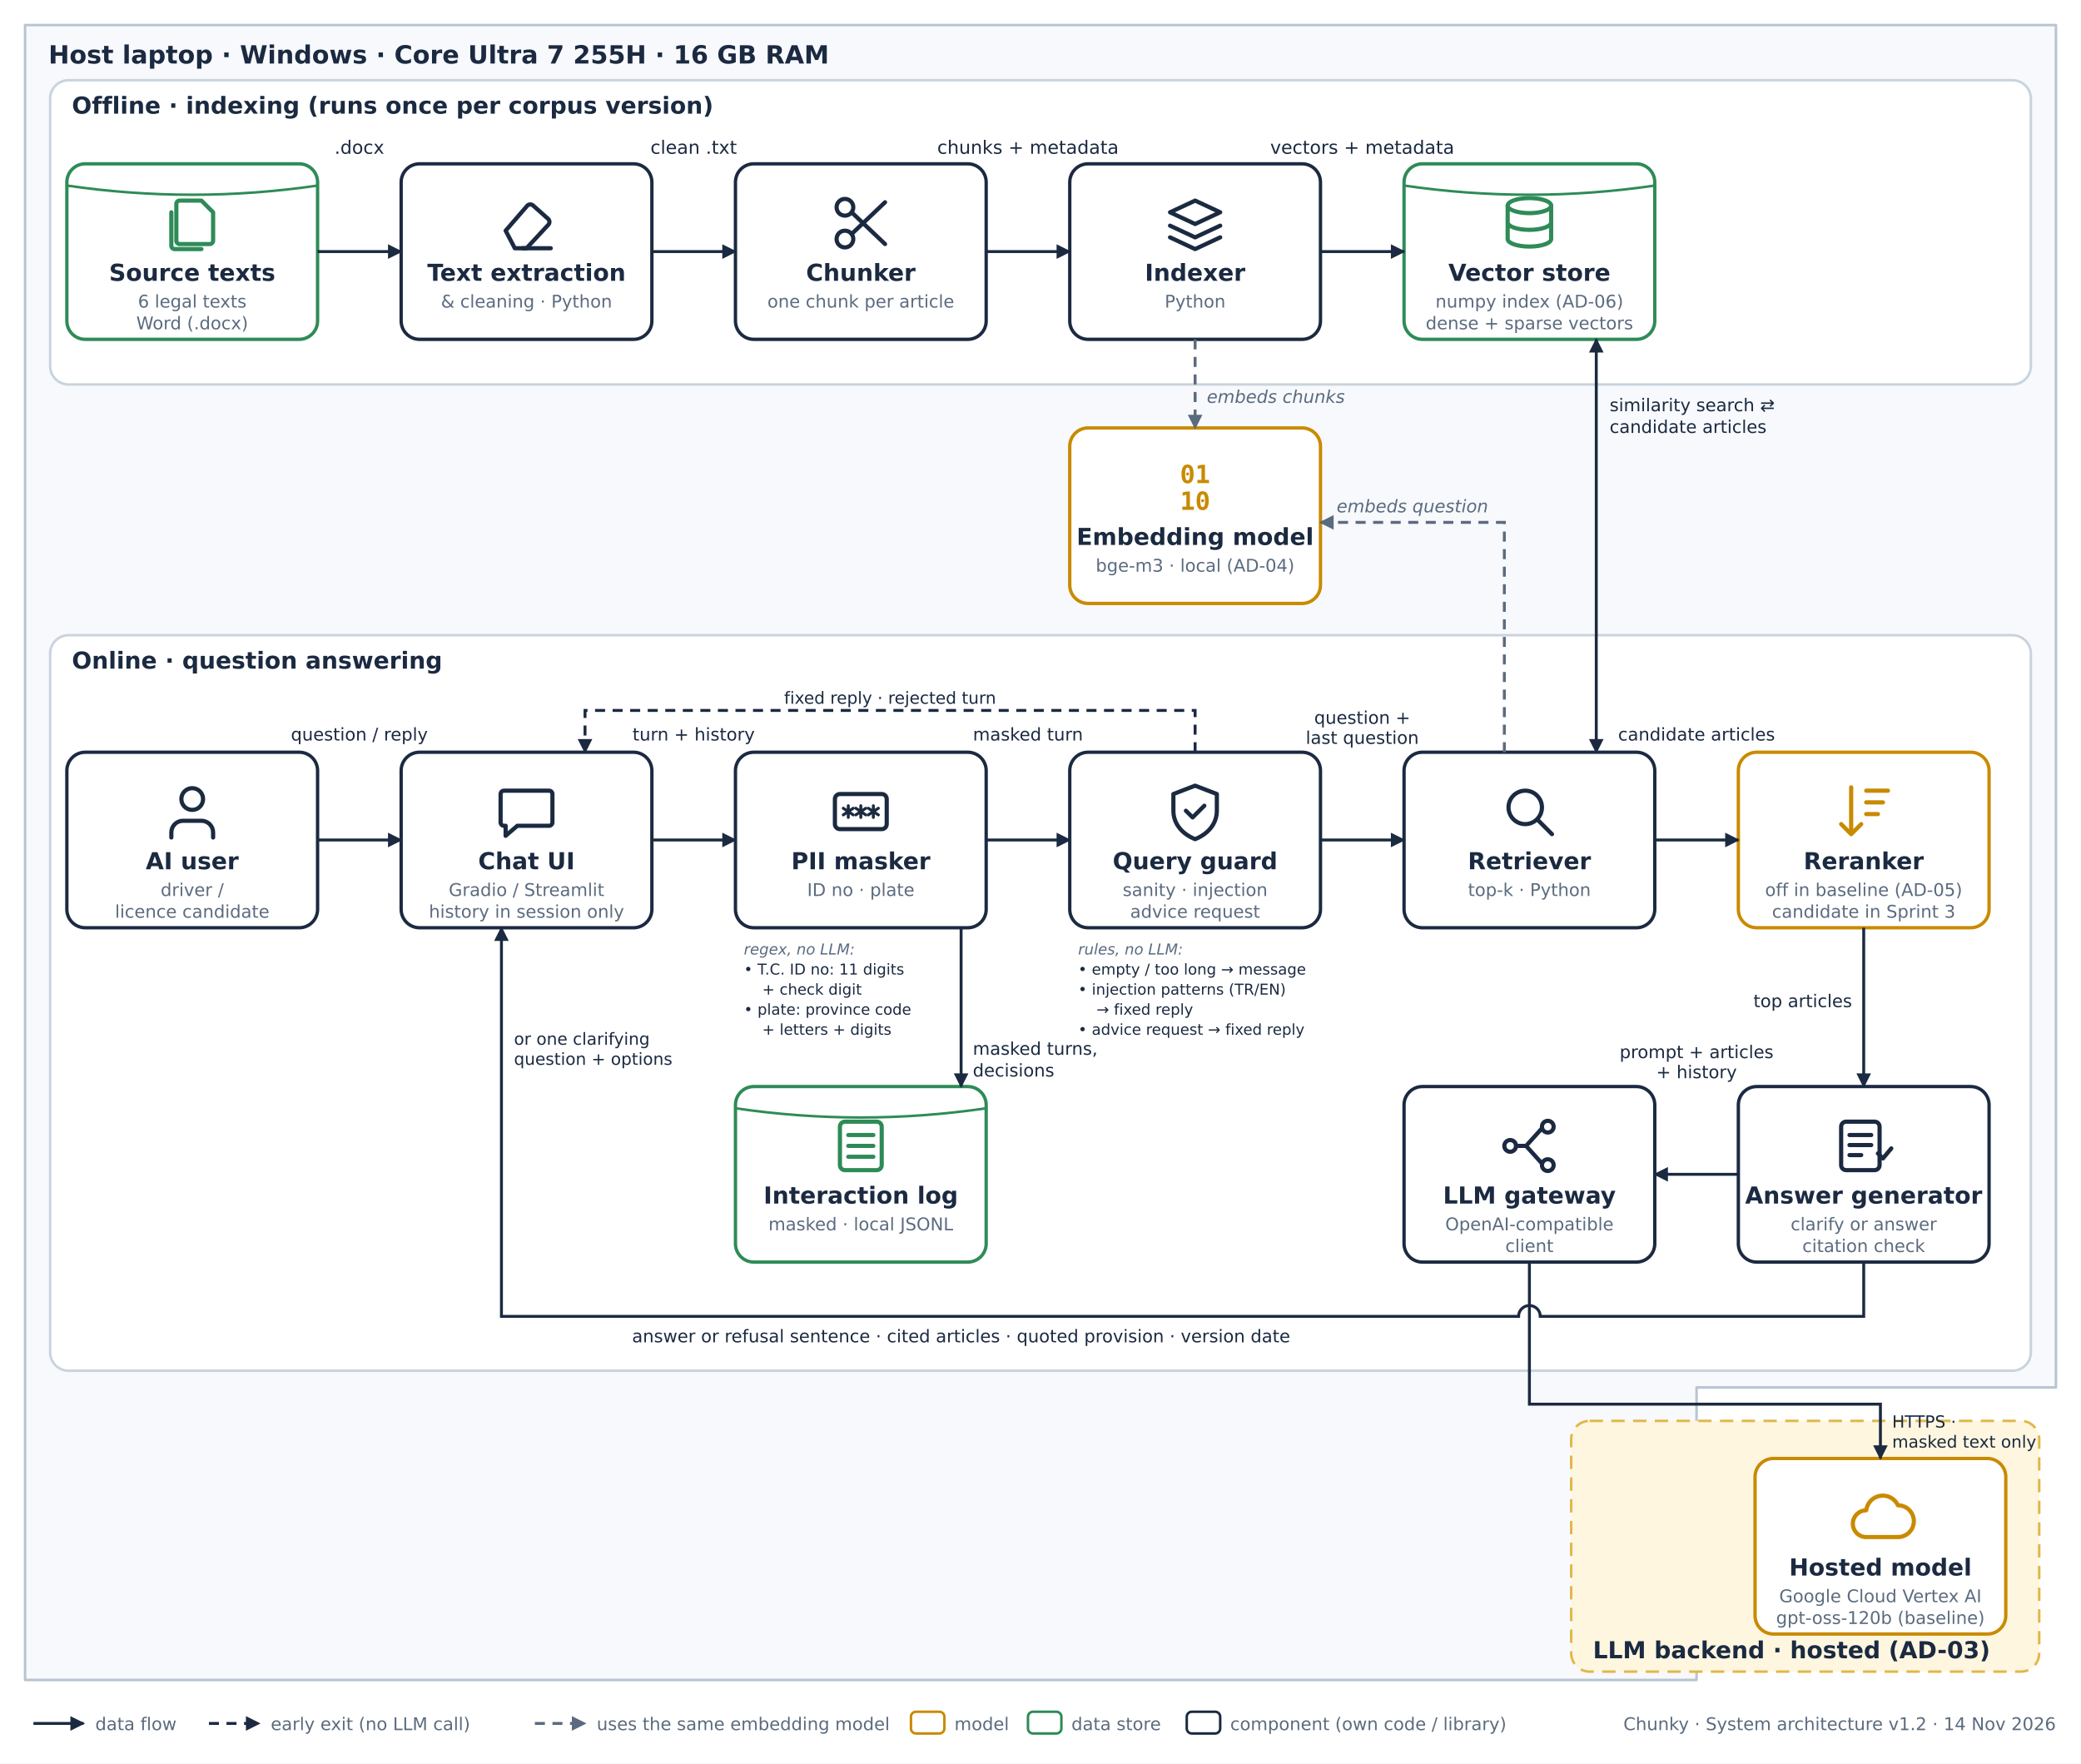
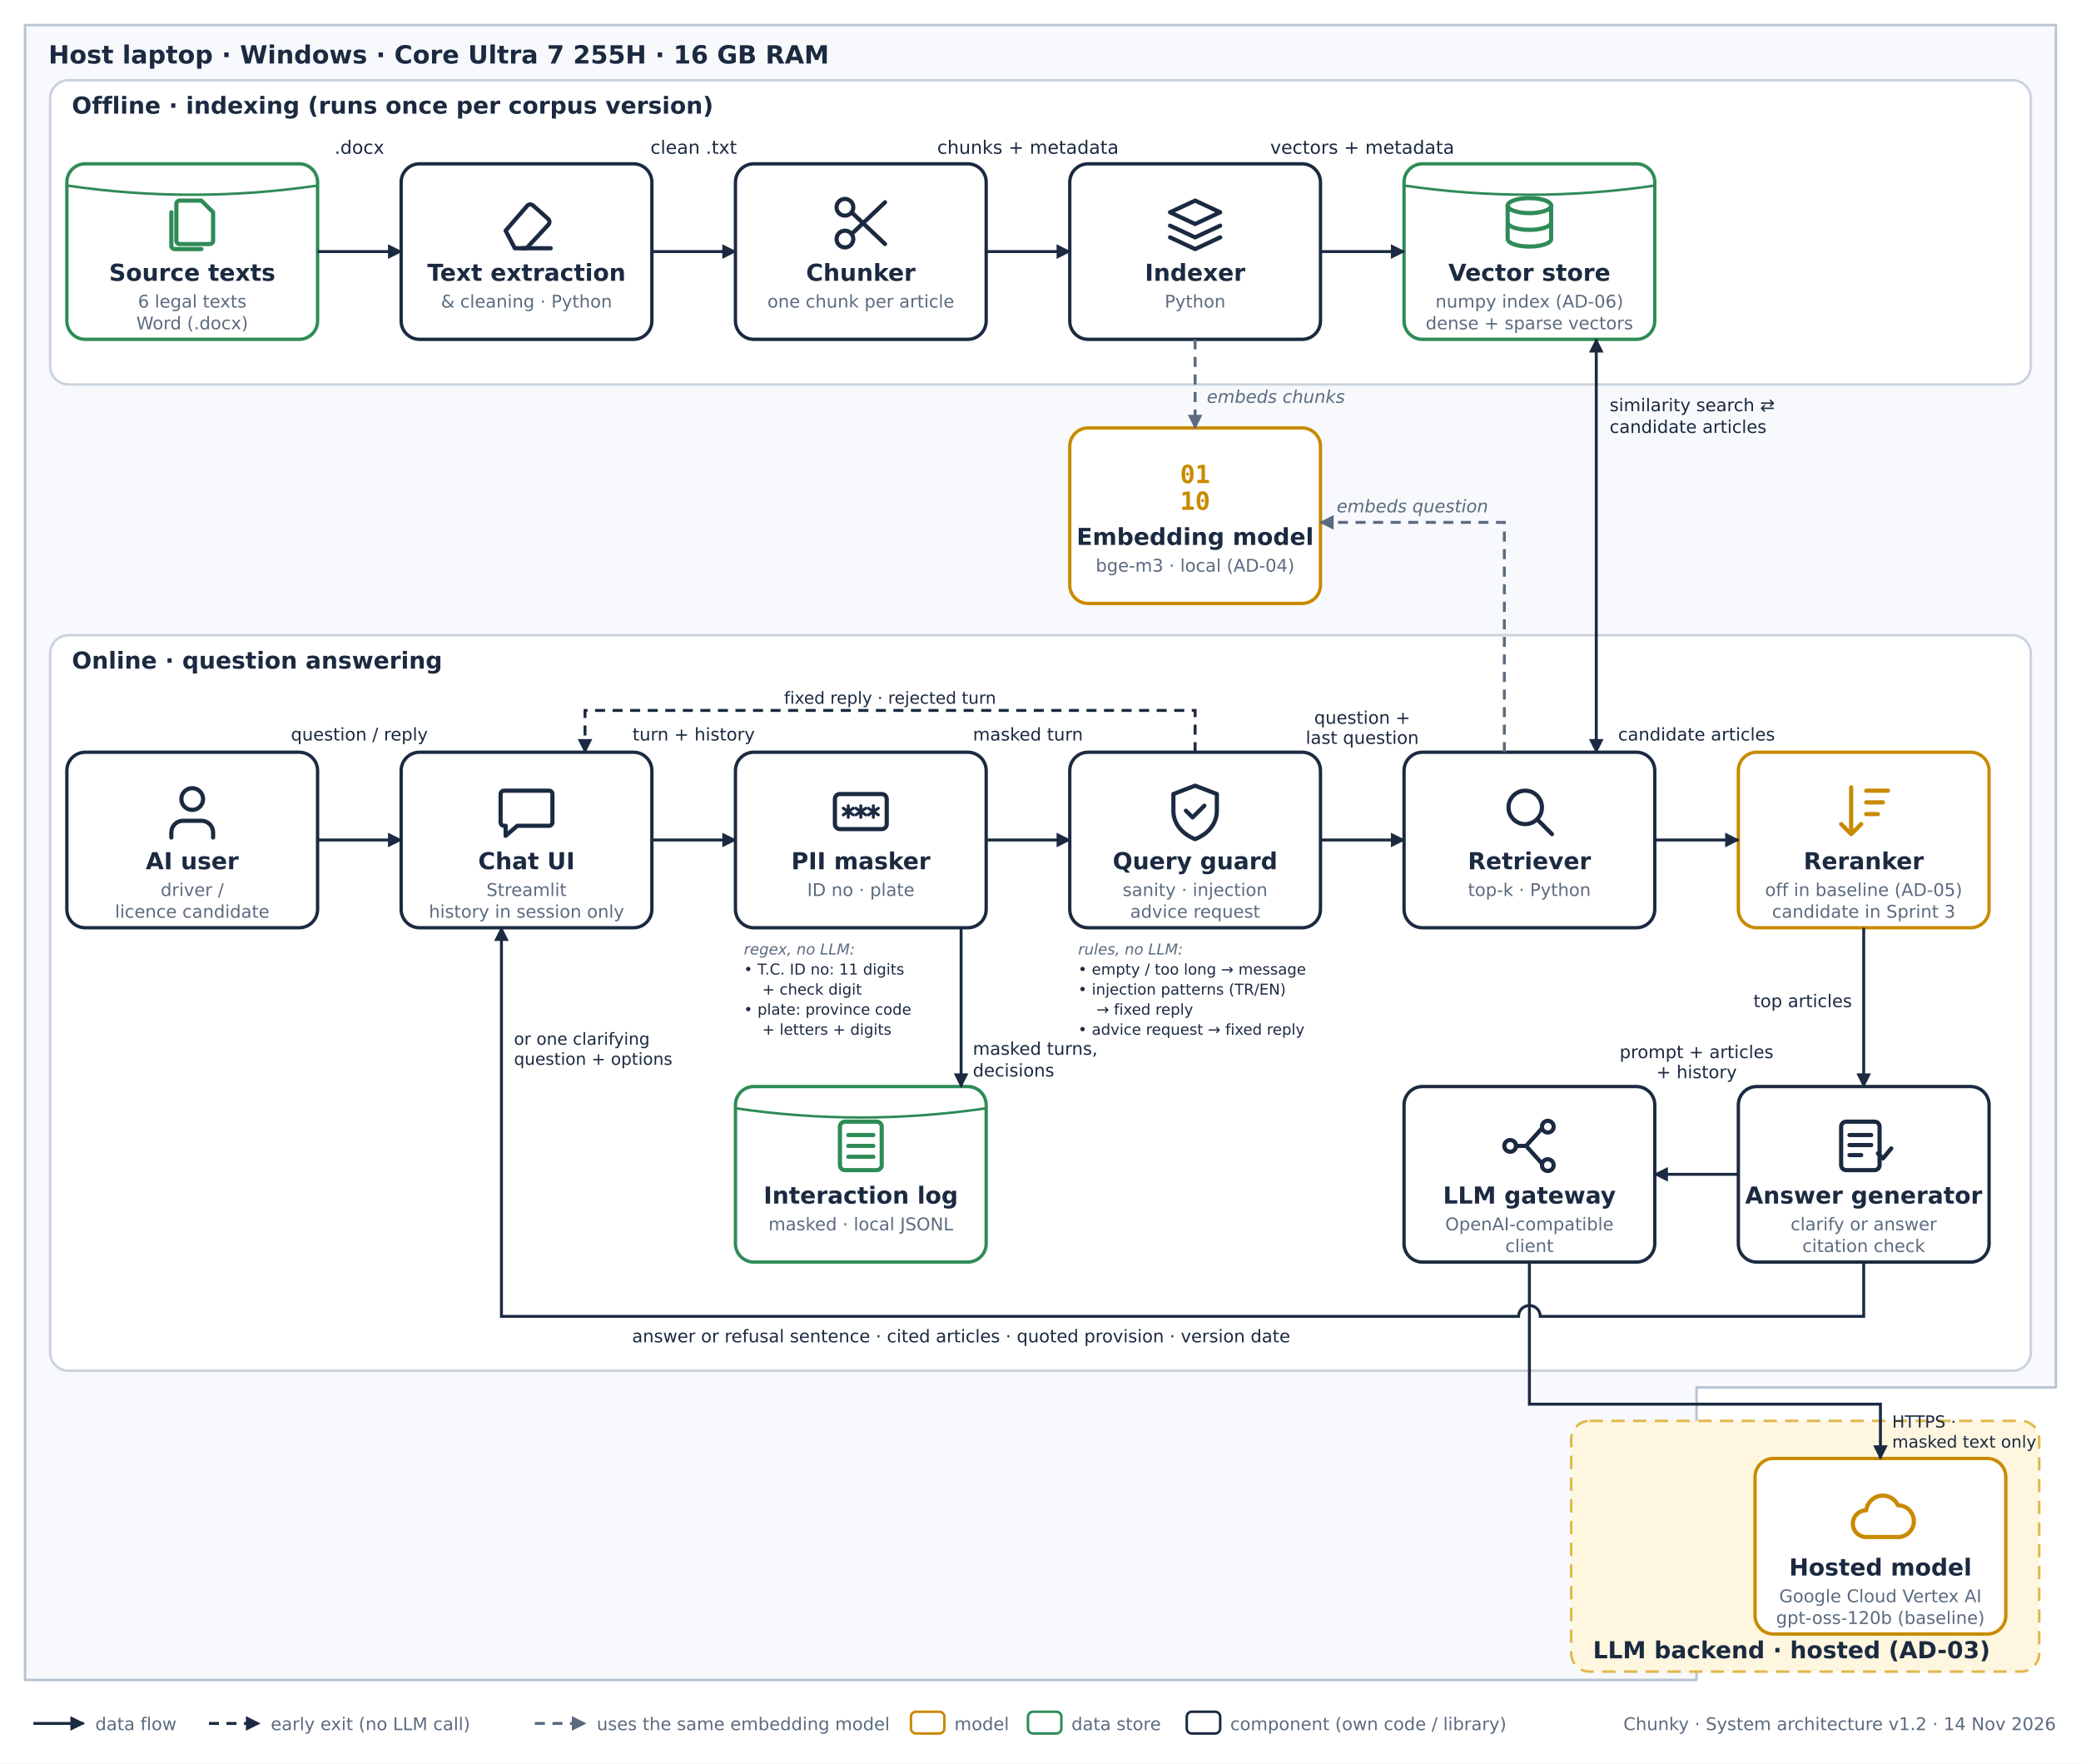
<svg xmlns="http://www.w3.org/2000/svg" viewBox="0 0 2490 2110" width="2490" height="2110">
  <defs>
    <marker id="en" viewBox="0 0 10 10" refX="9" refY="5" markerWidth="5" markerHeight="5" orient="auto-start-reverse">
      <path d="M0 0 L10 5 L0 10 z" fill="#1B2A41" />
    </marker>
    <marker id="sn" viewBox="0 0 10 10" refX="9" refY="5" markerWidth="5" markerHeight="5" orient="auto-start-reverse">
      <path d="M0 0 L10 5 L0 10 z" fill="#1B2A41" />
    </marker>
    <marker id="eg" viewBox="0 0 10 10" refX="9" refY="5" markerWidth="5" markerHeight="5" orient="auto-start-reverse">
      <path d="M0 0 L10 5 L0 10 z" fill="#5B6B7F" />
    </marker>
    <marker id="sg" viewBox="0 0 10 10" refX="9" refY="5" markerWidth="5" markerHeight="5" orient="auto-start-reverse">
      <path d="M0 0 L10 5 L0 10 z" fill="#5B6B7F" />
    </marker>
  </defs>
  <rect width="2490" height="2110" fill="#FFFFFF" />
  <path d="M30 30 H2460 V1660 H2030 V2010 H30 Z" fill="#F7F9FC" stroke="#B8C4D2" stroke-width="3" stroke-linejoin="round" />
  <text x="58" y="76" font-family="DejaVu Sans, Arial, sans-serif" font-size="30" font-weight="bold" fill="#1B2A41" text-anchor="start">Host laptop · Windows · Core Ultra 7 255H · 16 GB RAM</text>
  <rect x="60" y="96" width="2370" height="364" rx="22" fill="#FFFFFF" stroke="#C9D3DE" stroke-width="3" />
  <text x="86" y="136" font-family="DejaVu Sans, Arial, sans-serif" font-size="28" font-weight="bold" fill="#1B2A41" text-anchor="start">Offline · indexing (runs once per corpus version)</text>
  <rect x="80" y="196" width="300" height="210" rx="22" fill="#FFFFFF" stroke="#2E8B57" stroke-width="4" />
  <path d="M80 222 Q230.0 244 380 222" fill="none" stroke="#2E8B57" stroke-width="3" />
  <path d="M215.0 240 h26 l14 14 v34 a4 4 0 0 1 -4 4 h-36 a4 4 0 0 1 -4 -4 v-44 a4 4 0 0 1 4 -4 z" fill="none" stroke="#2E8B57" stroke-width="5" stroke-linecap="round" stroke-linejoin="round" />
  <path d="M205.0 254 v40 a4 4 0 0 0 4 4 h32" fill="none" stroke="#2E8B57" stroke-width="5" stroke-linecap="round" stroke-linejoin="round" />
  <text x="230.0" y="336" font-family="DejaVu Sans, Arial, sans-serif" font-size="28" font-weight="bold" fill="#1B2A41" text-anchor="middle">Source texts</text>
  <text x="230.0" y="368" font-family="DejaVu Sans, Arial, sans-serif" font-size="21" font-weight="normal" fill="#5B6B7F" text-anchor="middle">6 legal texts</text>
  <text x="230.0" y="394" font-family="DejaVu Sans, Arial, sans-serif" font-size="21" font-weight="normal" fill="#5B6B7F" text-anchor="middle">Word (.docx)</text>
  <rect x="480" y="196" width="300" height="210" rx="22" fill="#FFFFFF" stroke="#1B2A41" stroke-width="4" />
  <path d="M605.0 276 l26 -30 a5 5 0 0 1 7 0 l18 16 a5 5 0 0 1 0 7 l-26 28 h-14 z" fill="none" stroke="#1B2A41" stroke-width="5" stroke-linecap="round" stroke-linejoin="round" />
  <path d="M625.0 297 h34" fill="none" stroke="#1B2A41" stroke-width="5" stroke-linecap="round" stroke-linejoin="round" />
  <text x="630.0" y="336" font-family="DejaVu Sans, Arial, sans-serif" font-size="28" font-weight="bold" fill="#1B2A41" text-anchor="middle">Text extraction</text>
  <text x="630.0" y="368" font-family="DejaVu Sans, Arial, sans-serif" font-size="21" font-weight="normal" fill="#5B6B7F" text-anchor="middle">&amp; cleaning · Python</text>
  <rect x="880" y="196" width="300" height="210" rx="22" fill="#FFFFFF" stroke="#1B2A41" stroke-width="4" />
  <circle cx="1011.0" cy="248" r="10" fill="none" stroke="#1B2A41" stroke-width="5" stroke-linecap="round" stroke-linejoin="round" />
  <circle cx="1011.0" cy="286" r="10" fill="none" stroke="#1B2A41" stroke-width="5" stroke-linecap="round" stroke-linejoin="round" />
  <path d="M1019.0 254 L1059.0 292 M1019.0 280 L1059.0 242" fill="none" stroke="#1B2A41" stroke-width="5" stroke-linecap="round" stroke-linejoin="round" />
  <text x="1030.0" y="336" font-family="DejaVu Sans, Arial, sans-serif" font-size="28" font-weight="bold" fill="#1B2A41" text-anchor="middle">Chunker</text>
  <text x="1030.0" y="368" font-family="DejaVu Sans, Arial, sans-serif" font-size="21" font-weight="normal" fill="#5B6B7F" text-anchor="middle">one chunk per article</text>
  <rect x="1280" y="196" width="300" height="210" rx="22" fill="#FFFFFF" stroke="#1B2A41" stroke-width="4" />
  <path d="M1430.0 240 l30 14 l-30 14 l-30 -14 z" fill="none" stroke="#1B2A41" stroke-width="5" stroke-linecap="round" stroke-linejoin="round" />
  <path d="M1400.0 270 l30 14 l30 -14" fill="none" stroke="#1B2A41" stroke-width="5" stroke-linecap="round" stroke-linejoin="round" />
  <path d="M1400.0 284 l30 14 l30 -14" fill="none" stroke="#1B2A41" stroke-width="5" stroke-linecap="round" stroke-linejoin="round" />
  <text x="1430.0" y="336" font-family="DejaVu Sans, Arial, sans-serif" font-size="28" font-weight="bold" fill="#1B2A41" text-anchor="middle">Indexer</text>
  <text x="1430.0" y="368" font-family="DejaVu Sans, Arial, sans-serif" font-size="21" font-weight="normal" fill="#5B6B7F" text-anchor="middle">Python</text>
  <rect x="1680" y="196" width="300" height="210" rx="22" fill="#FFFFFF" stroke="#2E8B57" stroke-width="4" />
  <path d="M1680 222 Q1830.0 244 1980 222" fill="none" stroke="#2E8B57" stroke-width="3" />
  <ellipse cx="1830.0" cy="246" rx="26" ry="9" fill="none" stroke="#2E8B57" stroke-width="5" stroke-linecap="round" stroke-linejoin="round" />
  <path d="M1804.0 246 v40 a26 9 0 0 0 52 0 v-40 M1804.0 266 a26 9 0 0 0 52 0" fill="none" stroke="#2E8B57" stroke-width="5" stroke-linecap="round" stroke-linejoin="round" />
  <text x="1830.0" y="336" font-family="DejaVu Sans, Arial, sans-serif" font-size="28" font-weight="bold" fill="#1B2A41" text-anchor="middle">Vector store</text>
  <text x="1830.0" y="368" font-family="DejaVu Sans, Arial, sans-serif" font-size="21" font-weight="normal" fill="#5B6B7F" text-anchor="middle">numpy index (AD-06)</text>
  <text x="1830.0" y="394" font-family="DejaVu Sans, Arial, sans-serif" font-size="21" font-weight="normal" fill="#5B6B7F" text-anchor="middle">dense + sparse vectors</text>
  <path d="M380 301.0 H480" fill="none" stroke="#1B2A41" stroke-width="3.5" marker-end="url(#en)" />
  <text x="430.0" y="184" font-family="DejaVu Sans, Arial, sans-serif" font-size="22" font-weight="normal" fill="#1B2A41" text-anchor="middle">.docx</text>
  <path d="M780 301.0 H880" fill="none" stroke="#1B2A41" stroke-width="3.5" marker-end="url(#en)" />
  <text x="830.0" y="184" font-family="DejaVu Sans, Arial, sans-serif" font-size="22" font-weight="normal" fill="#1B2A41" text-anchor="middle">clean .txt</text>
  <path d="M1180 301.0 H1280" fill="none" stroke="#1B2A41" stroke-width="3.5" marker-end="url(#en)" />
  <text x="1230.0" y="184" font-family="DejaVu Sans, Arial, sans-serif" font-size="22" font-weight="normal" fill="#1B2A41" text-anchor="middle">chunks + metadata</text>
  <path d="M1580 301.0 H1680" fill="none" stroke="#1B2A41" stroke-width="3.5" marker-end="url(#en)" />
  <text x="1630.0" y="184" font-family="DejaVu Sans, Arial, sans-serif" font-size="22" font-weight="normal" fill="#1B2A41" text-anchor="middle">vectors + metadata</text>
  <rect x="1280" y="512" width="300" height="210" rx="22" fill="#FFFFFF" stroke="#C98A00" stroke-width="4" />
  <text x="1430.0" y="578" font-family="DejaVu Sans Mono, monospace" font-size="30" font-weight="bold" fill="#C98A00" text-anchor="middle">01</text>
  <text x="1430.0" y="610" font-family="DejaVu Sans Mono, monospace" font-size="30" font-weight="bold" fill="#C98A00" text-anchor="middle">10</text>
  <text x="1430.0" y="652" font-family="DejaVu Sans, Arial, sans-serif" font-size="28" font-weight="bold" fill="#1B2A41" text-anchor="middle">Embedding model</text>
  <text x="1430.0" y="684" font-family="DejaVu Sans, Arial, sans-serif" font-size="21" font-weight="normal" fill="#5B6B7F" text-anchor="middle">bge-m3 · local (AD-04)</text>
  <path d="M1430 406 V512" fill="none" stroke="#5B6B7F" stroke-width="3.5" stroke-dasharray="12 9" marker-end="url(#eg)" />
  <text x="1444" y="482" font-family="DejaVu Sans, Arial, sans-serif" font-size="21" font-weight="normal" fill="#5B6B7F" text-anchor="start" font-style="italic">embeds chunks</text>
  <rect x="60" y="760" width="2370" height="880" rx="22" fill="#FFFFFF" stroke="#C9D3DE" stroke-width="3" />
  <text x="86" y="800" font-family="DejaVu Sans, Arial, sans-serif" font-size="28" font-weight="bold" fill="#1B2A41" text-anchor="start">Online · question answering</text>
  <rect x="80" y="900" width="300" height="210" rx="22" fill="#FFFFFF" stroke="#1B2A41" stroke-width="4" />
  <circle cx="230.0" cy="956" r="13" fill="none" stroke="#1B2A41" stroke-width="5" stroke-linecap="round" stroke-linejoin="round" />
  <path d="M205.0 1002 v-6 a14 14 0 0 1 14 -14 h22 a14 14 0 0 1 14 14 v6" fill="none" stroke="#1B2A41" stroke-width="5" stroke-linecap="round" stroke-linejoin="round" />
  <text x="230.0" y="1040" font-family="DejaVu Sans, Arial, sans-serif" font-size="28" font-weight="bold" fill="#1B2A41" text-anchor="middle">AI user</text>
  <text x="230.0" y="1072" font-family="DejaVu Sans, Arial, sans-serif" font-size="21" font-weight="normal" fill="#5B6B7F" text-anchor="middle">driver /</text>
  <text x="230.0" y="1098" font-family="DejaVu Sans, Arial, sans-serif" font-size="21" font-weight="normal" fill="#5B6B7F" text-anchor="middle">licence candidate</text>
  <rect x="480" y="900" width="300" height="210" rx="22" fill="#FFFFFF" stroke="#1B2A41" stroke-width="4" />
  <path d="M603.0 946 h54 a4 4 0 0 1 4 4 v34 a4 4 0 0 1 -4 4 h-38 l-14 12 v-12 h-2 a4 4 0 0 1 -4 -4 v-34 a4 4 0 0 1 4 -4 z" fill="none" stroke="#1B2A41" stroke-width="5" stroke-linecap="round" stroke-linejoin="round" />
  <text x="630.0" y="1040" font-family="DejaVu Sans, Arial, sans-serif" font-size="28" font-weight="bold" fill="#1B2A41" text-anchor="middle">Chat UI</text>
-   <text x="630.0" y="1072" font-family="DejaVu Sans, Arial, sans-serif" font-size="21" font-weight="normal" fill="#5B6B7F" text-anchor="middle">Gradio / Streamlit</text>
+   <text x="630.0" y="1072" font-family="DejaVu Sans, Arial, sans-serif" font-size="21" font-weight="normal" fill="#5B6B7F" text-anchor="middle">Streamlit</text>
  <text x="630.0" y="1098" font-family="DejaVu Sans, Arial, sans-serif" font-size="21" font-weight="normal" fill="#5B6B7F" text-anchor="middle">history in session only</text>
  <rect x="880" y="900" width="300" height="210" rx="22" fill="#FFFFFF" stroke="#1B2A41" stroke-width="4" />
  <rect x="999.0" y="950" width="62" height="42" rx="6" fill="none" stroke="#1B2A41" stroke-width="5" stroke-linecap="round" stroke-linejoin="round" />
  <path d="M1015.0 964 v14 M1009.0 967 l12 8 M1009.0 975 l12 -8" fill="none" stroke="#1B2A41" stroke-width="3.5" stroke-linecap="round" stroke-linejoin="round" />
  <path d="M1030.0 964 v14 M1024.0 967 l12 8 M1024.0 975 l12 -8" fill="none" stroke="#1B2A41" stroke-width="3.5" stroke-linecap="round" stroke-linejoin="round" />
  <path d="M1045.0 964 v14 M1039.0 967 l12 8 M1039.0 975 l12 -8" fill="none" stroke="#1B2A41" stroke-width="3.5" stroke-linecap="round" stroke-linejoin="round" />
  <text x="1030.0" y="1040" font-family="DejaVu Sans, Arial, sans-serif" font-size="28" font-weight="bold" fill="#1B2A41" text-anchor="middle">PII masker</text>
  <text x="1030.0" y="1072" font-family="DejaVu Sans, Arial, sans-serif" font-size="21" font-weight="normal" fill="#5B6B7F" text-anchor="middle">ID no · plate</text>
  <rect x="1280" y="900" width="300" height="210" rx="22" fill="#FFFFFF" stroke="#1B2A41" stroke-width="4" />
  <path d="M1430.0 940 l26 10 v20 c0 16 -11 28 -26 34 c-15 -6 -26 -18 -26 -34 v-20 z" fill="none" stroke="#1B2A41" stroke-width="5" stroke-linecap="round" stroke-linejoin="round" />
  <path d="M1419.0 970 l8 8 l14 -14" fill="none" stroke="#1B2A41" stroke-width="5" stroke-linecap="round" stroke-linejoin="round" />
  <text x="1430.0" y="1040" font-family="DejaVu Sans, Arial, sans-serif" font-size="28" font-weight="bold" fill="#1B2A41" text-anchor="middle">Query guard</text>
  <text x="1430.0" y="1072" font-family="DejaVu Sans, Arial, sans-serif" font-size="21" font-weight="normal" fill="#5B6B7F" text-anchor="middle">sanity · injection</text>
  <text x="1430.0" y="1098" font-family="DejaVu Sans, Arial, sans-serif" font-size="21" font-weight="normal" fill="#5B6B7F" text-anchor="middle">advice request</text>
  <rect x="1680" y="900" width="300" height="210" rx="22" fill="#FFFFFF" stroke="#1B2A41" stroke-width="4" />
  <circle cx="1825.0" cy="966" r="20" fill="none" stroke="#1B2A41" stroke-width="5" stroke-linecap="round" stroke-linejoin="round" />
  <path d="M1840.0 981 l17 17" fill="none" stroke="#1B2A41" stroke-width="5" stroke-linecap="round" stroke-linejoin="round" />
  <text x="1830.0" y="1040" font-family="DejaVu Sans, Arial, sans-serif" font-size="28" font-weight="bold" fill="#1B2A41" text-anchor="middle">Retriever</text>
  <text x="1830.0" y="1072" font-family="DejaVu Sans, Arial, sans-serif" font-size="21" font-weight="normal" fill="#5B6B7F" text-anchor="middle">top-k · Python</text>
  <rect x="2080" y="900" width="300" height="210" rx="22" fill="#FFFFFF" stroke="#C98A00" stroke-width="4" />
  <path d="M2215.0 942 v56 M2203.0 986 l12 12 l12 -12" fill="none" stroke="#C98A00" stroke-width="5" stroke-linecap="round" stroke-linejoin="round" />
  <path d="M2233.0 946 h26 M2233.0 960 h20 M2233.0 974 h14" fill="none" stroke="#C98A00" stroke-width="5" stroke-linecap="round" stroke-linejoin="round" />
  <text x="2230.0" y="1040" font-family="DejaVu Sans, Arial, sans-serif" font-size="28" font-weight="bold" fill="#1B2A41" text-anchor="middle">Reranker</text>
  <text x="2230.0" y="1072" font-family="DejaVu Sans, Arial, sans-serif" font-size="21" font-weight="normal" fill="#5B6B7F" text-anchor="middle">off in baseline (AD-05)</text>
  <text x="2230.0" y="1098" font-family="DejaVu Sans, Arial, sans-serif" font-size="21" font-weight="normal" fill="#5B6B7F" text-anchor="middle">candidate in Sprint 3</text>
  <rect x="880" y="1300" width="300" height="210" rx="22" fill="#FFFFFF" stroke="#2E8B57" stroke-width="4" />
  <path d="M880 1326 Q1030.0 1348 1180 1326" fill="none" stroke="#2E8B57" stroke-width="3" />
  <rect x="1005.0" y="1342" width="50" height="58" rx="6" fill="none" stroke="#2E8B57" stroke-width="5" stroke-linecap="round" stroke-linejoin="round" />
  <path d="M1015.0 1358 h30" fill="none" stroke="#2E8B57" stroke-width="5" stroke-linecap="round" stroke-linejoin="round" />
  <path d="M1015.0 1371 h30" fill="none" stroke="#2E8B57" stroke-width="5" stroke-linecap="round" stroke-linejoin="round" />
  <path d="M1015.0 1384 h30" fill="none" stroke="#2E8B57" stroke-width="5" stroke-linecap="round" stroke-linejoin="round" />
  <text x="1030.0" y="1440" font-family="DejaVu Sans, Arial, sans-serif" font-size="28" font-weight="bold" fill="#1B2A41" text-anchor="middle">Interaction log</text>
  <text x="1030.0" y="1472" font-family="DejaVu Sans, Arial, sans-serif" font-size="21" font-weight="normal" fill="#5B6B7F" text-anchor="middle">masked · local JSONL</text>
  <rect x="1680" y="1300" width="300" height="210" rx="22" fill="#FFFFFF" stroke="#1B2A41" stroke-width="4" />
  <circle cx="1807.0" cy="1371" r="7" fill="none" stroke="#1B2A41" stroke-width="5" stroke-linecap="round" stroke-linejoin="round" />
  <path d="M1814.0 1371 h12 M1826.0 1371 L1845.0 1350 M1826.0 1371 L1845.0 1392" fill="none" stroke="#1B2A41" stroke-width="5" stroke-linecap="round" stroke-linejoin="round" />
  <circle cx="1852.0" cy="1348" r="7" fill="none" stroke="#1B2A41" stroke-width="5" stroke-linecap="round" stroke-linejoin="round" />
  <circle cx="1852.0" cy="1394" r="7" fill="none" stroke="#1B2A41" stroke-width="5" stroke-linecap="round" stroke-linejoin="round" />
  <text x="1830.0" y="1440" font-family="DejaVu Sans, Arial, sans-serif" font-size="28" font-weight="bold" fill="#1B2A41" text-anchor="middle">LLM gateway</text>
  <text x="1830.0" y="1472" font-family="DejaVu Sans, Arial, sans-serif" font-size="21" font-weight="normal" fill="#5B6B7F" text-anchor="middle">OpenAI-compatible</text>
  <text x="1830.0" y="1498" font-family="DejaVu Sans, Arial, sans-serif" font-size="21" font-weight="normal" fill="#5B6B7F" text-anchor="middle">client</text>
  <rect x="2080" y="1300" width="300" height="210" rx="22" fill="#FFFFFF" stroke="#1B2A41" stroke-width="4" />
  <rect x="2203.0" y="1342" width="46" height="58" rx="6" fill="none" stroke="#1B2A41" stroke-width="5" stroke-linecap="round" stroke-linejoin="round" />
  <path d="M2213.0 1358 h26 M2213.0 1370 h26 M2213.0 1382 h14" fill="none" stroke="#1B2A41" stroke-width="5" stroke-linecap="round" stroke-linejoin="round" />
  <path d="M2247.0 1380 l6 6 l10 -12" fill="none" stroke="#1B2A41" stroke-width="5" stroke-linecap="round" stroke-linejoin="round" />
  <text x="2230.0" y="1440" font-family="DejaVu Sans, Arial, sans-serif" font-size="28" font-weight="bold" fill="#1B2A41" text-anchor="middle">Answer generator</text>
  <text x="2230.0" y="1472" font-family="DejaVu Sans, Arial, sans-serif" font-size="21" font-weight="normal" fill="#5B6B7F" text-anchor="middle">clarify or answer</text>
  <text x="2230.0" y="1498" font-family="DejaVu Sans, Arial, sans-serif" font-size="21" font-weight="normal" fill="#5B6B7F" text-anchor="middle">citation check</text>
  <path d="M380 1005.0 H480" fill="none" stroke="#1B2A41" stroke-width="3.5" marker-end="url(#en)" />
  <text x="430.0" y="886" font-family="DejaVu Sans, Arial, sans-serif" font-size="21" font-weight="normal" fill="#1B2A41" text-anchor="middle">question / reply</text>
  <path d="M780 1005.0 H880" fill="none" stroke="#1B2A41" stroke-width="3.5" marker-end="url(#en)" />
  <text x="830.0" y="886" font-family="DejaVu Sans, Arial, sans-serif" font-size="21" font-weight="normal" fill="#1B2A41" text-anchor="middle">turn + history</text>
  <path d="M1180 1005.0 H1280" fill="none" stroke="#1B2A41" stroke-width="3.5" marker-end="url(#en)" />
  <text x="1230.0" y="886" font-family="DejaVu Sans, Arial, sans-serif" font-size="21" font-weight="normal" fill="#1B2A41" text-anchor="middle">masked turn</text>
  <path d="M1580 1005.0 H1680" fill="none" stroke="#1B2A41" stroke-width="3.5" marker-end="url(#en)" />
  <text x="1630.0" y="866" font-family="DejaVu Sans, Arial, sans-serif" font-size="21" font-weight="normal" fill="#1B2A41" text-anchor="middle">question +</text>
  <text x="1630.0" y="890" font-family="DejaVu Sans, Arial, sans-serif" font-size="21" font-weight="normal" fill="#1B2A41" text-anchor="middle">last question</text>
  <path d="M1980 1005.0 H2080" fill="none" stroke="#1B2A41" stroke-width="3.5" marker-end="url(#en)" />
  <text x="2030.0" y="886" font-family="DejaVu Sans, Arial, sans-serif" font-size="21" font-weight="normal" fill="#1B2A41" text-anchor="middle">candidate articles</text>
  <path d="M1430 900 V850 H700 V900" fill="none" stroke="#1B2A41" stroke-width="3.5" stroke-dasharray="12 9" marker-end="url(#en)" />
  <text x="1065" y="842" font-family="DejaVu Sans, Arial, sans-serif" font-size="20" font-weight="normal" fill="#1B2A41" text-anchor="middle">fixed reply · rejected turn</text>
  <path d="M1910 900 V406" fill="none" stroke="#1B2A41" stroke-width="3.5" marker-start="url(#sn)" marker-end="url(#en)" />
  <text x="1926" y="492" font-family="DejaVu Sans, Arial, sans-serif" font-size="21" font-weight="normal" fill="#1B2A41" text-anchor="start">similarity search ⇄</text>
  <text x="1926" y="518" font-family="DejaVu Sans, Arial, sans-serif" font-size="21" font-weight="normal" fill="#1B2A41" text-anchor="start">candidate articles</text>
  <path d="M1800 900 V625 H1580" fill="none" stroke="#5B6B7F" stroke-width="3.5" stroke-dasharray="12 9" marker-end="url(#eg)" />
  <text x="1690" y="613" font-family="DejaVu Sans, Arial, sans-serif" font-size="21" font-weight="normal" fill="#5B6B7F" text-anchor="middle" font-style="italic">embeds question</text>
  <path d="M2230 1110 V1300" fill="none" stroke="#1B2A41" stroke-width="3.5" marker-end="url(#en)" />
  <text x="2216" y="1205" font-family="DejaVu Sans, Arial, sans-serif" font-size="21" font-weight="normal" fill="#1B2A41" text-anchor="end">top articles</text>
  <path d="M2080 1405.0 H1980" fill="none" stroke="#1B2A41" stroke-width="3.5" marker-end="url(#en)" />
  <text x="2030.0" y="1266" font-family="DejaVu Sans, Arial, sans-serif" font-size="21" font-weight="normal" fill="#1B2A41" text-anchor="middle">prompt + articles</text>
  <text x="2030.0" y="1290" font-family="DejaVu Sans, Arial, sans-serif" font-size="21" font-weight="normal" fill="#1B2A41" text-anchor="middle">+ history</text>
  <path d="M1150 1110 V1300" fill="none" stroke="#1B2A41" stroke-width="3.5" marker-end="url(#en)" />
  <text x="1164" y="1262" font-family="DejaVu Sans, Arial, sans-serif" font-size="21" font-weight="normal" fill="#1B2A41" text-anchor="start">masked turns,</text>
  <text x="1164" y="1288" font-family="DejaVu Sans, Arial, sans-serif" font-size="21" font-weight="normal" fill="#1B2A41" text-anchor="start">decisions</text>
  <path d="M2230 1510 V1575 H1843 a13 13 0 0 0 -26 0 H600 V1110" fill="none" stroke="#1B2A41" stroke-width="3.5" marker-end="url(#en)" />
  <text x="1150" y="1606" font-family="DejaVu Sans, Arial, sans-serif" font-size="21" font-weight="normal" fill="#1B2A41" text-anchor="middle">answer or refusal sentence · cited articles · quoted provision · version date</text>
  <text x="615" y="1250" font-family="DejaVu Sans, Arial, sans-serif" font-size="20" font-weight="normal" fill="#1B2A41" text-anchor="start">or one clarifying</text>
  <text x="615" y="1274" font-family="DejaVu Sans, Arial, sans-serif" font-size="20" font-weight="normal" fill="#1B2A41" text-anchor="start">question + options</text>
  <rect x="1880" y="1700" width="560" height="300" rx="22" fill="#FFF6E0" stroke="#E0B84A" stroke-width="3" stroke-dasharray="16 10" />
  <text x="1906" y="1984" font-family="DejaVu Sans, Arial, sans-serif" font-size="28" font-weight="bold" fill="#1B2A41" text-anchor="start">LLM backend · hosted (AD-03)</text>
  <rect x="2100" y="1745" width="300" height="210" rx="22" fill="#FFFFFF" stroke="#C98A00" stroke-width="4" />
  <path d="M2233.0 1839 a16 16 0 0 1 0 -32 a20 20 0 0 1 38 -6 a14 14 0 0 1 0 38 z" fill="none" stroke="#C98A00" stroke-width="5" stroke-linecap="round" stroke-linejoin="round" />
  <text x="2250.0" y="1885" font-family="DejaVu Sans, Arial, sans-serif" font-size="28" font-weight="bold" fill="#1B2A41" text-anchor="middle">Hosted model</text>
  <text x="2250.0" y="1917" font-family="DejaVu Sans, Arial, sans-serif" font-size="21" font-weight="normal" fill="#5B6B7F" text-anchor="middle">Google Cloud Vertex AI</text>
  <text x="2250.0" y="1943" font-family="DejaVu Sans, Arial, sans-serif" font-size="21" font-weight="normal" fill="#5B6B7F" text-anchor="middle">gpt-oss-120b (baseline)</text>
  <path d="M1830 1510 V1680 H2250 V1745" fill="none" stroke="#1B2A41" stroke-width="3.5" marker-end="url(#en)" />
  <text x="2264" y="1708" font-family="DejaVu Sans, Arial, sans-serif" font-size="20" font-weight="normal" fill="#1B2A41" text-anchor="start">HTTPS ·</text>
  <text x="2264" y="1732" font-family="DejaVu Sans, Arial, sans-serif" font-size="20" font-weight="normal" fill="#1B2A41" text-anchor="start">masked text only</text>
  <text x="890" y="1142" font-family="DejaVu Sans, Arial, sans-serif" font-size="18" font-weight="normal" fill="#5B6B7F" text-anchor="start" font-style="italic">regex, no LLM:</text>
  <text x="890" y="1166" font-family="DejaVu Sans, Arial, sans-serif" font-size="18" font-weight="normal" fill="#1B2A41" text-anchor="start">• T.C. ID no: 11 digits</text>
  <text x="912" y="1190" font-family="DejaVu Sans, Arial, sans-serif" font-size="18" font-weight="normal" fill="#1B2A41" text-anchor="start">+ check digit</text>
  <text x="890" y="1214" font-family="DejaVu Sans, Arial, sans-serif" font-size="18" font-weight="normal" fill="#1B2A41" text-anchor="start">• plate: province code</text>
  <text x="912" y="1238" font-family="DejaVu Sans, Arial, sans-serif" font-size="18" font-weight="normal" fill="#1B2A41" text-anchor="start">+ letters + digits</text>
  <text x="1290" y="1142" font-family="DejaVu Sans, Arial, sans-serif" font-size="18" font-weight="normal" fill="#5B6B7F" text-anchor="start" font-style="italic">rules, no LLM:</text>
  <text x="1290" y="1166" font-family="DejaVu Sans, Arial, sans-serif" font-size="18" font-weight="normal" fill="#1B2A41" text-anchor="start">• empty / too long → message</text>
  <text x="1290" y="1190" font-family="DejaVu Sans, Arial, sans-serif" font-size="18" font-weight="normal" fill="#1B2A41" text-anchor="start">• injection patterns (TR/EN)</text>
  <text x="1312" y="1214" font-family="DejaVu Sans, Arial, sans-serif" font-size="18" font-weight="normal" fill="#1B2A41" text-anchor="start">→ fixed reply</text>
  <text x="1290" y="1238" font-family="DejaVu Sans, Arial, sans-serif" font-size="18" font-weight="normal" fill="#1B2A41" text-anchor="start">• advice request → fixed reply</text>
  <path d="M40 2062 H100" fill="none" stroke="#1B2A41" stroke-width="3.5" marker-end="url(#en)" />
  <text x="114" y="2070" font-family="DejaVu Sans, Arial, sans-serif" font-size="21" font-weight="normal" fill="#5B6B7F" text-anchor="start">data flow</text>
  <path d="M250 2062 H310" fill="none" stroke="#1B2A41" stroke-width="3.5" stroke-dasharray="12 9" marker-end="url(#en)" />
  <text x="324" y="2070" font-family="DejaVu Sans, Arial, sans-serif" font-size="21" font-weight="normal" fill="#5B6B7F" text-anchor="start">early exit (no LLM call)</text>
  <path d="M640 2062 H700" fill="none" stroke="#5B6B7F" stroke-width="3.5" stroke-dasharray="12 9" marker-end="url(#eg)" />
  <text x="714" y="2070" font-family="DejaVu Sans, Arial, sans-serif" font-size="21" font-weight="normal" fill="#5B6B7F" text-anchor="start">uses the same embedding model</text>
  <rect x="1090" y="2048" width="40" height="26" rx="6" fill="#FFFFFF" stroke="#C98A00" stroke-width="3" />
  <text x="1142" y="2070" font-family="DejaVu Sans, Arial, sans-serif" font-size="21" font-weight="normal" fill="#5B6B7F" text-anchor="start">model</text>
  <rect x="1230" y="2048" width="40" height="26" rx="6" fill="#FFFFFF" stroke="#2E8B57" stroke-width="3" />
  <text x="1282" y="2070" font-family="DejaVu Sans, Arial, sans-serif" font-size="21" font-weight="normal" fill="#5B6B7F" text-anchor="start">data store</text>
  <rect x="1420" y="2048" width="40" height="26" rx="6" fill="#FFFFFF" stroke="#1B2A41" stroke-width="3" />
  <text x="1472" y="2070" font-family="DejaVu Sans, Arial, sans-serif" font-size="21" font-weight="normal" fill="#5B6B7F" text-anchor="start">component (own code / library)</text>
  <text x="2460" y="2070" font-family="DejaVu Sans, Arial, sans-serif" font-size="21" font-weight="normal" fill="#5B6B7F" text-anchor="end">Chunky · System architecture v1.2 · 14 Nov 2026</text>
</svg>
